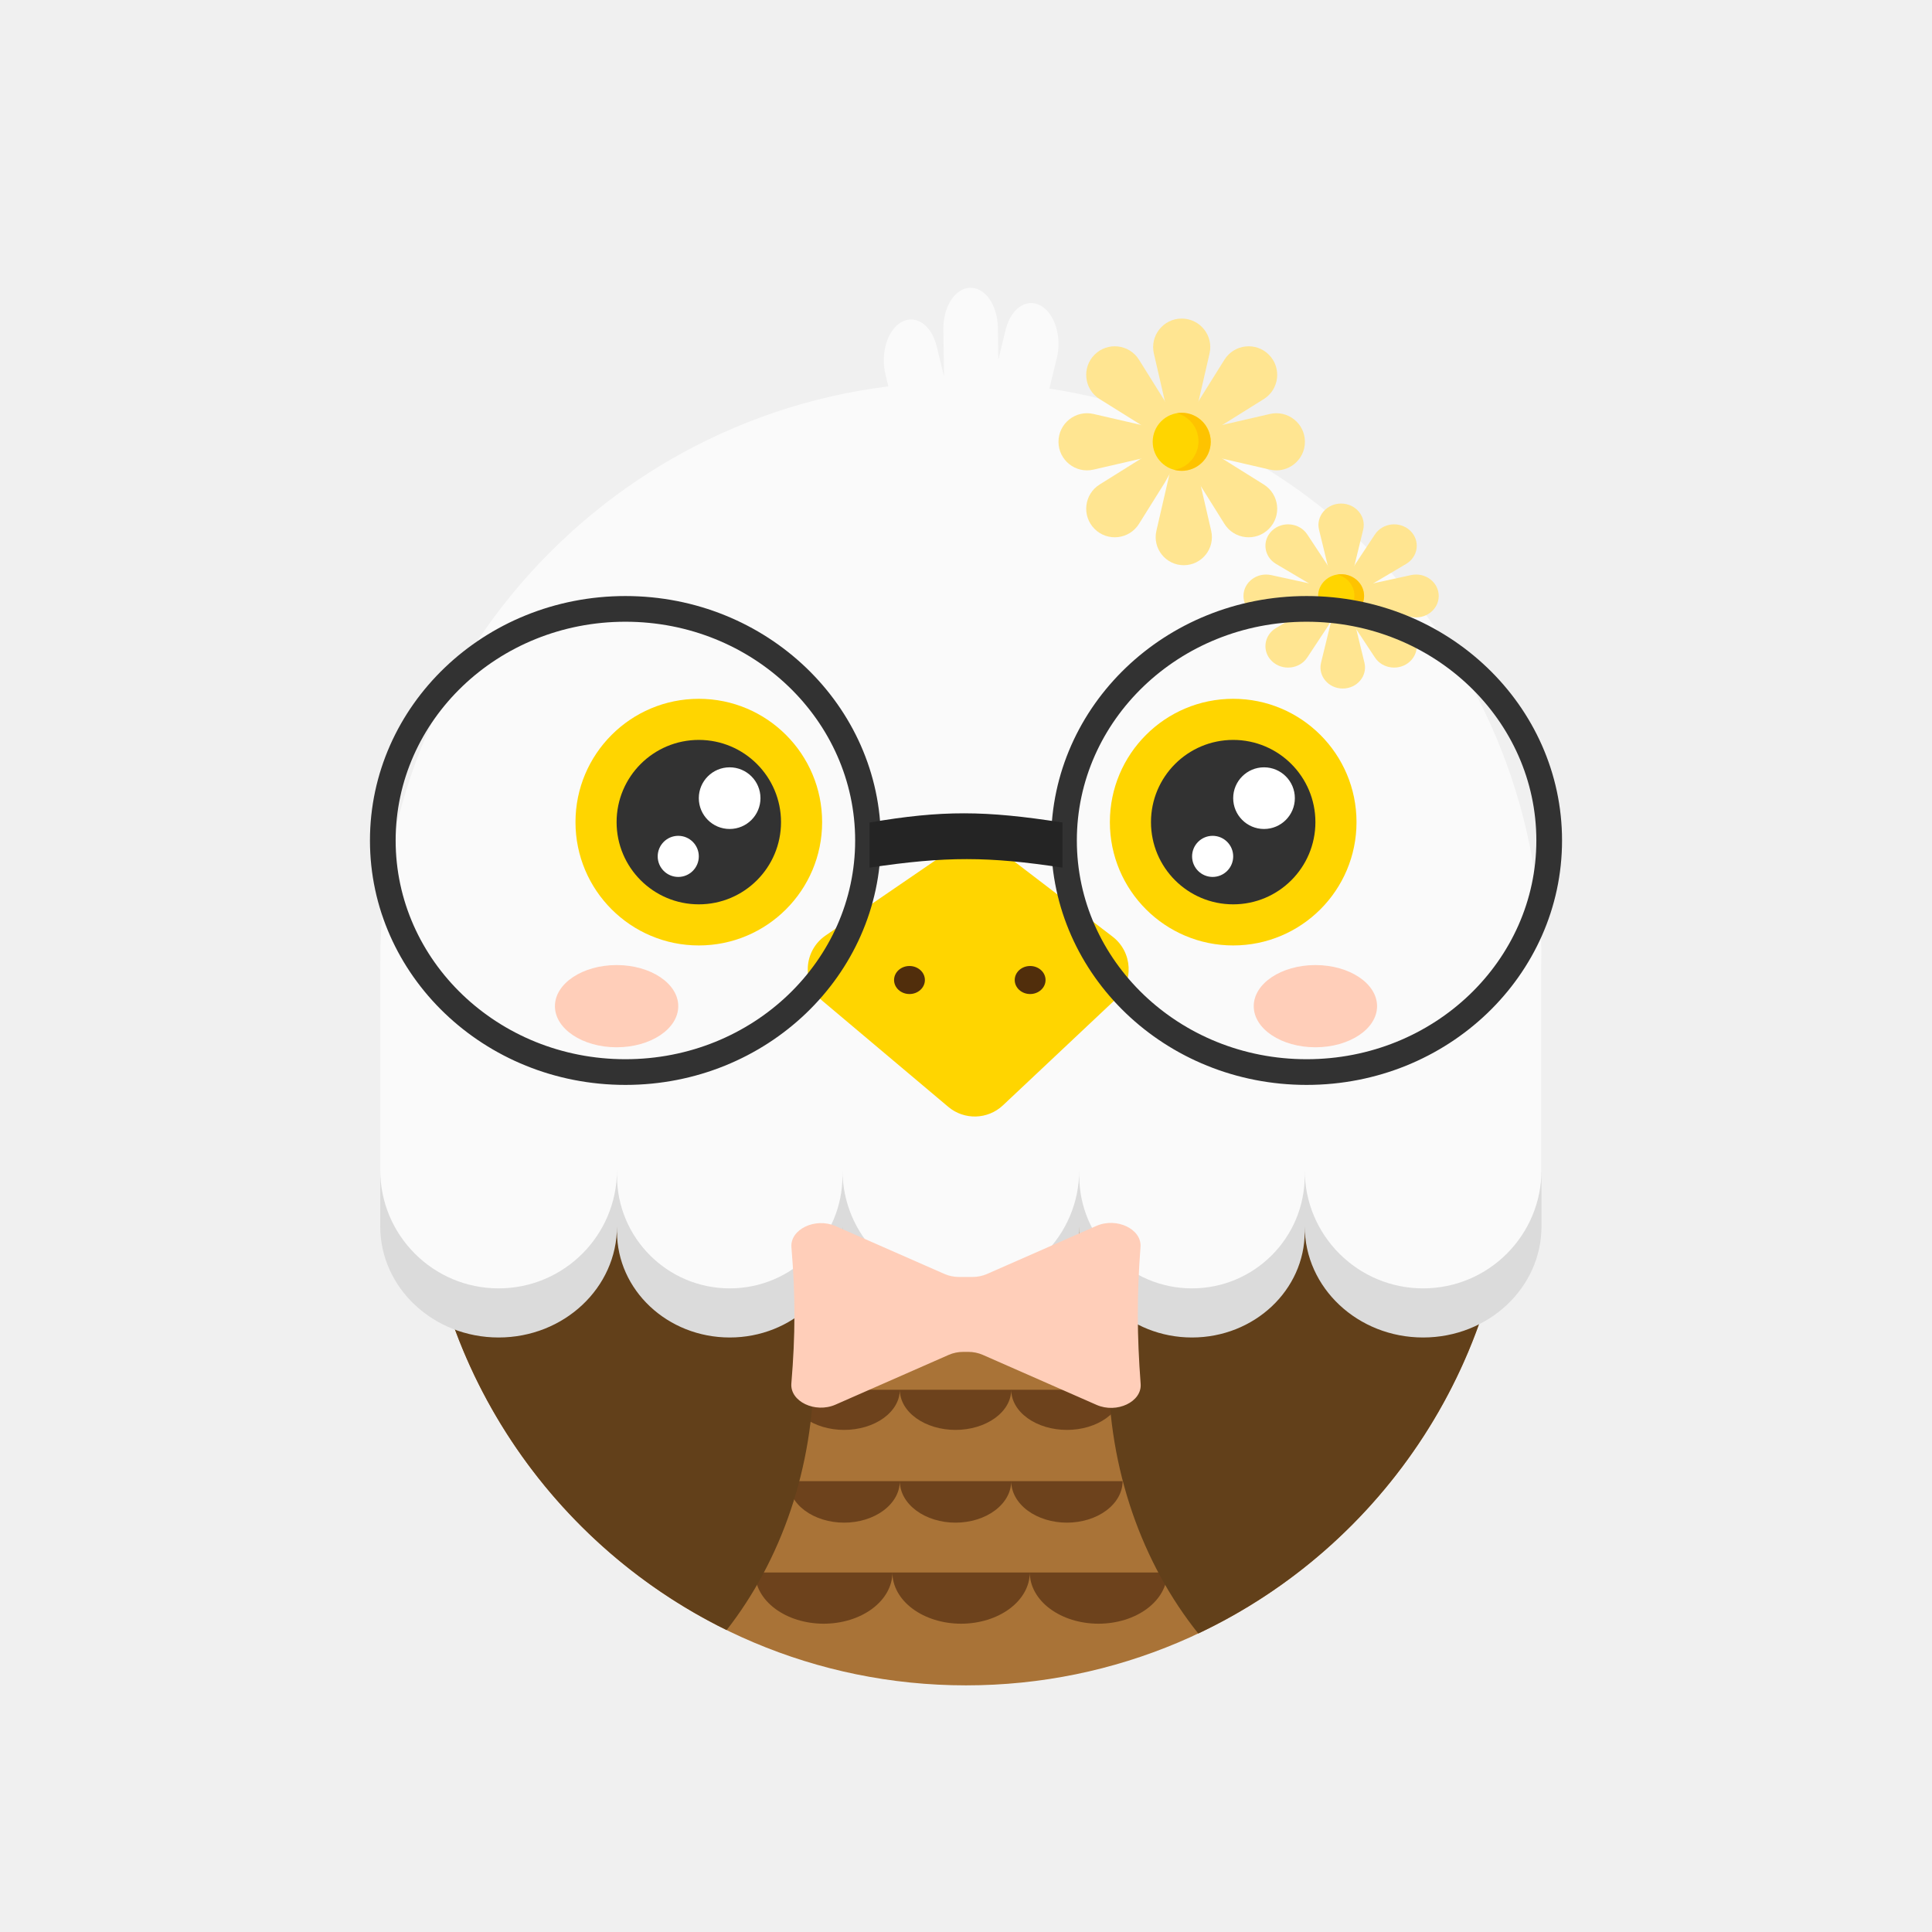
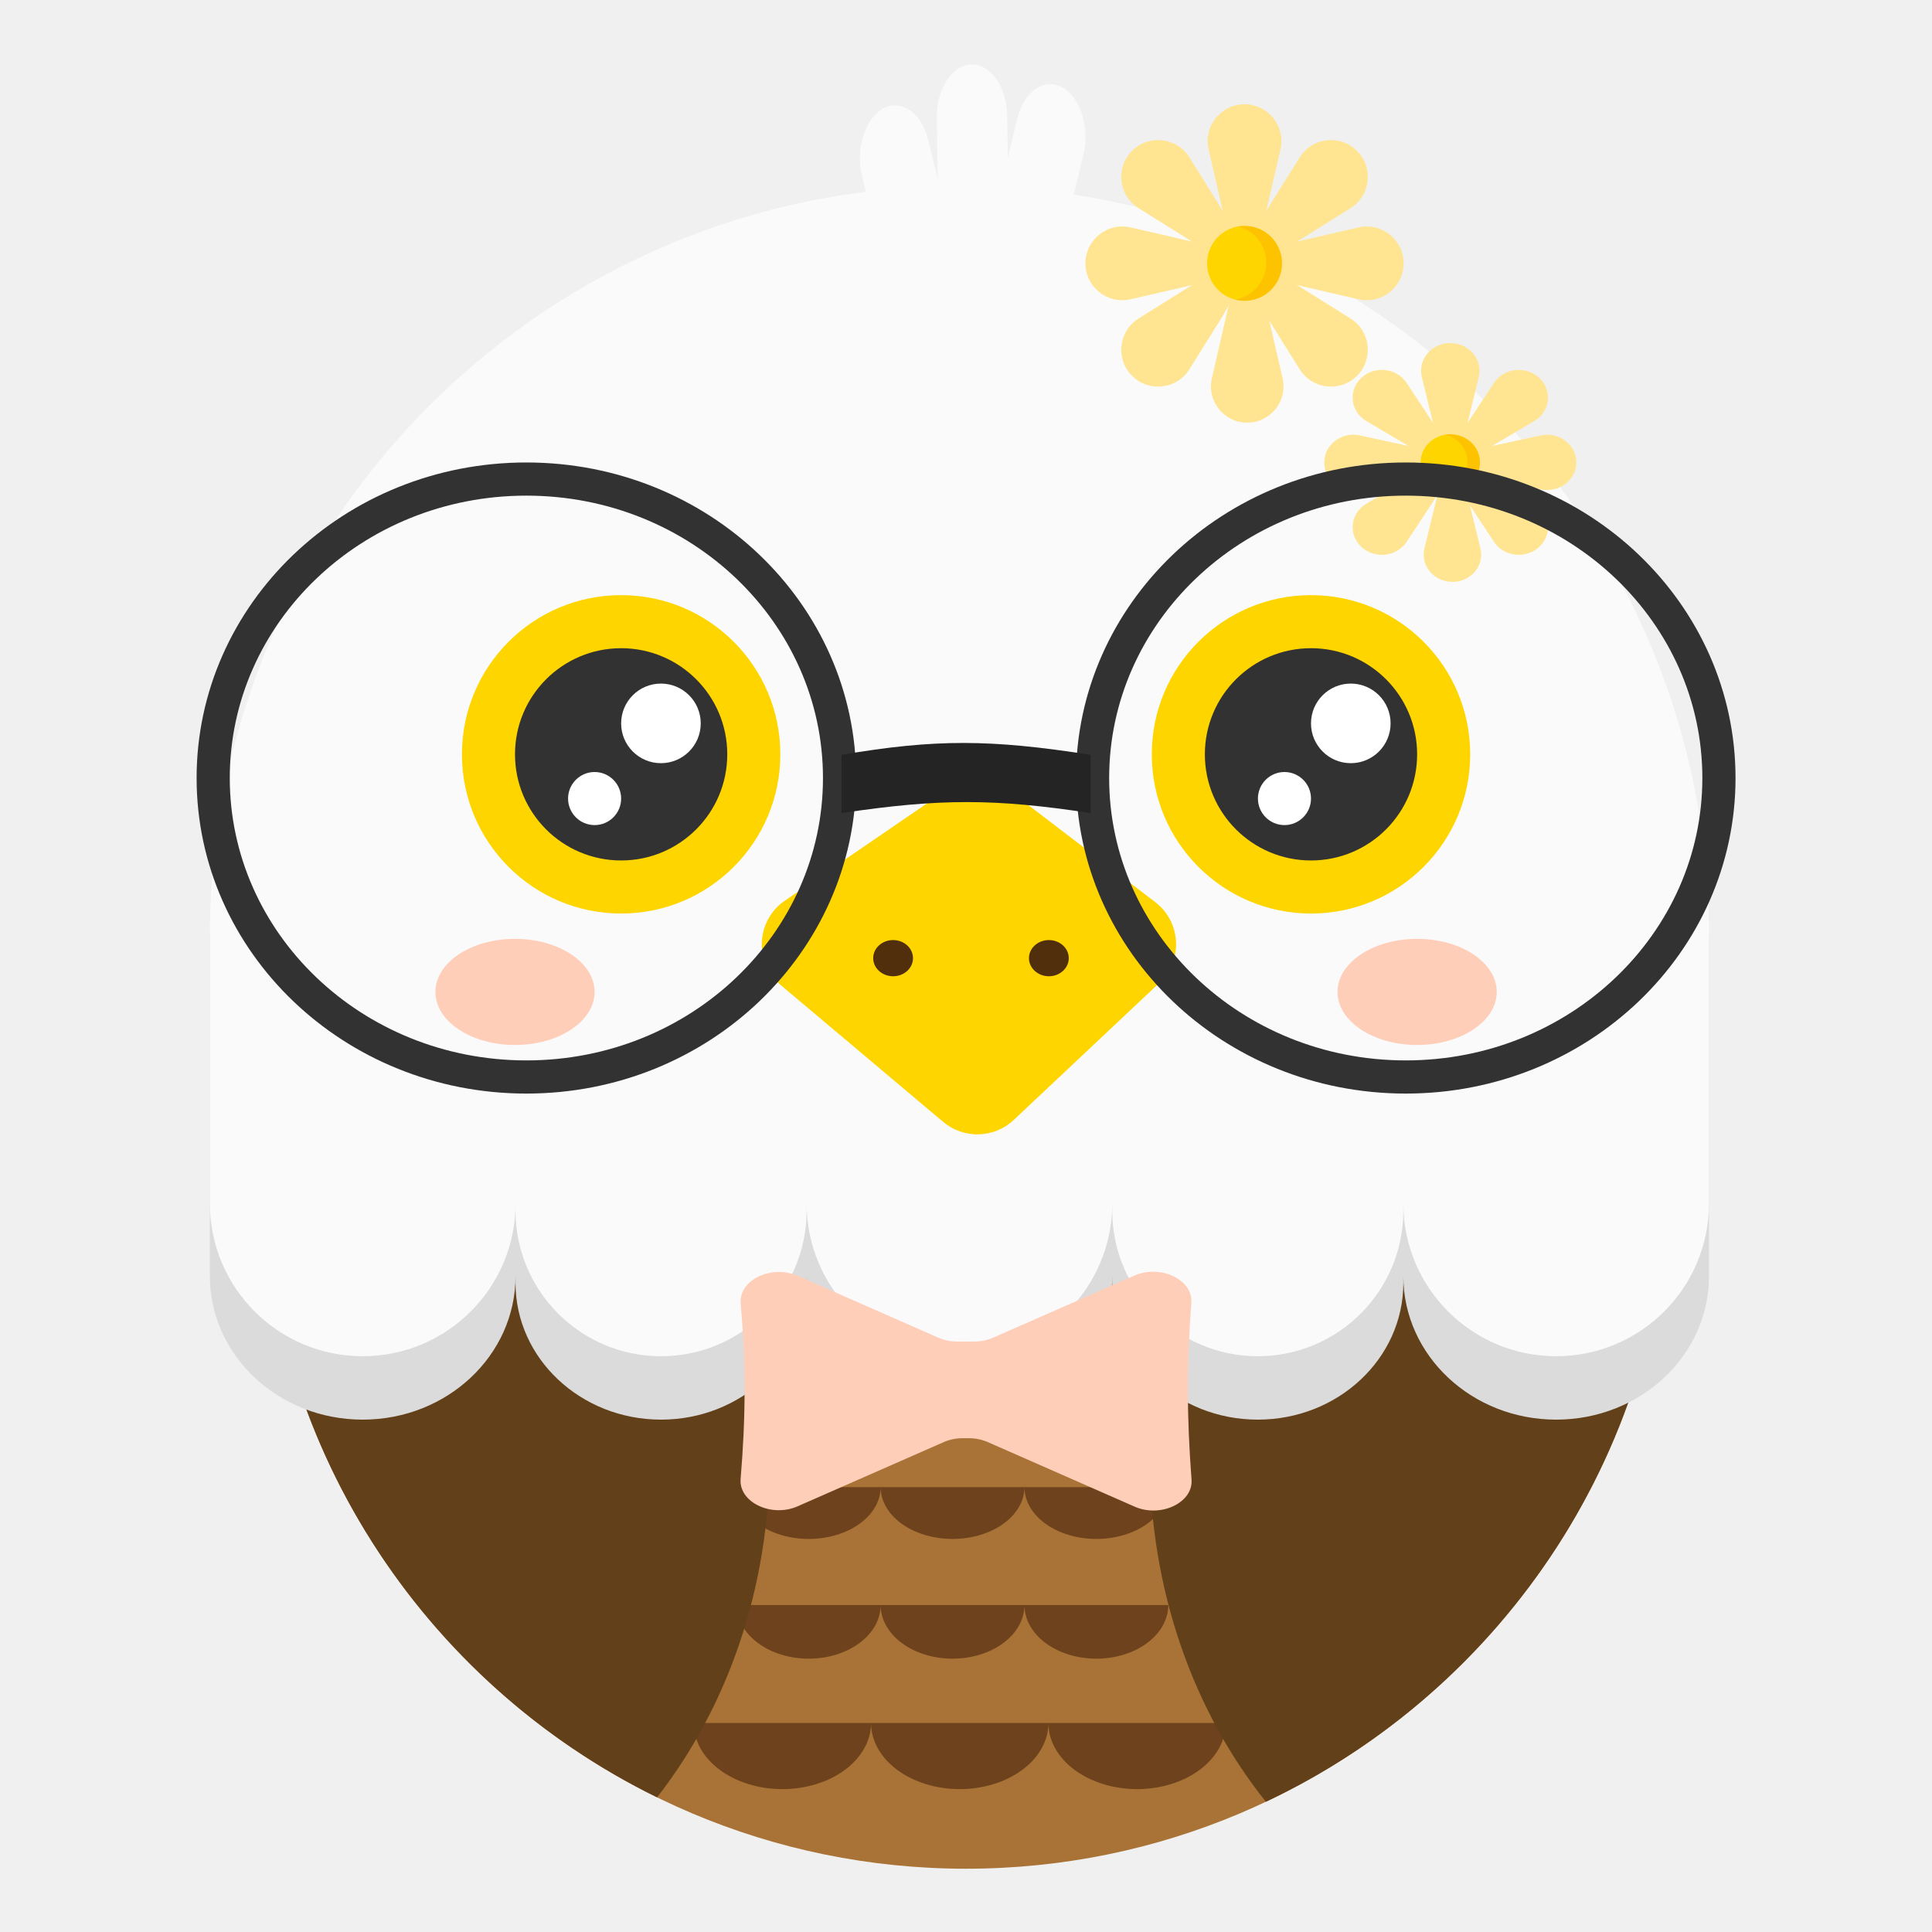
- <svg xmlns="http://www.w3.org/2000/svg" width="800px" height="800px" viewBox="-10 0 188 188" fill="none">
+ <svg xmlns="http://www.w3.org/2000/svg" width="800px" height="800px" viewBox="11.18 23.14 145.63 145.63" fill="none">
  <path d="M81.797 32.061C81.765 29.866 82.927 28.048 84.393 28.001C85.858 27.954 87.071 29.695 87.103 31.89L87.147 35.005L87.852 32.105C88.353 30.041 89.876 28.977 91.253 29.728C92.63 30.479 93.341 32.761 92.839 34.824L90.419 44.786C89.918 46.849 88.395 47.913 87.018 47.162C86.577 46.922 86.204 46.525 85.918 46.028C85.546 46.347 85.118 46.535 84.659 46.55C84.284 46.562 83.924 46.456 83.597 46.256C83.353 47.377 82.779 48.324 81.982 48.759C80.605 49.51 79.082 48.446 78.581 46.383L76.161 36.421C75.659 34.358 76.37 32.076 77.747 31.325C79.124 30.574 80.647 31.638 81.148 33.701L81.863 36.644L81.797 32.061Z" fill="#FAFAFA" />
  <path d="M31 111C31 140.271 54.729 164 84 164C113.271 164 137 140.271 137 111V97H31V111Z" fill="#A97337" />
  <g style="mix-blend-mode:multiply">
    <path fill-rule="evenodd" clip-rule="evenodd" d="M77.561 144.126C77.561 144.657 77.42 145.182 77.148 145.672C76.876 146.163 76.476 146.608 75.973 146.983C75.47 147.359 74.872 147.656 74.215 147.859C73.557 148.062 72.852 148.167 72.141 148.167C71.429 148.167 70.724 148.062 70.066 147.859C69.409 147.656 68.811 147.359 68.308 146.983C67.805 146.608 67.405 146.163 67.133 145.672C66.861 145.182 66.721 144.657 66.721 144.126L72.141 144.126H77.561ZM88.4 144.134C88.399 144.662 88.259 145.185 87.988 145.672C87.716 146.163 87.316 146.608 86.813 146.983C86.31 147.359 85.712 147.656 85.055 147.859C84.397 148.062 83.692 148.167 82.981 148.167C82.269 148.167 81.564 148.062 80.906 147.859C80.249 147.656 79.651 147.359 79.148 146.983C78.645 146.608 78.246 146.163 77.973 145.672C77.701 145.182 77.561 144.657 77.561 144.126L82.981 144.126L88.4 144.126L88.4 144.126H93.82H99.24C99.24 144.657 99.1 145.182 98.828 145.672C98.556 146.163 98.156 146.608 97.653 146.983C97.15 147.359 96.552 147.656 95.895 147.859C95.237 148.062 94.532 148.167 93.82 148.167C93.109 148.167 92.404 148.062 91.746 147.859C91.089 147.656 90.491 147.359 89.988 146.983C89.485 146.608 89.085 146.163 88.813 145.672C88.542 145.185 88.402 144.662 88.4 144.134Z" fill="#4B2807" fill-opacity="0.5" />
  </g>
  <g style="mix-blend-mode:multiply">
    <path fill-rule="evenodd" clip-rule="evenodd" d="M77.561 135.236C77.561 135.749 77.42 136.257 77.148 136.731C76.876 137.205 76.476 137.635 75.973 137.998C75.47 138.361 74.872 138.648 74.215 138.845C73.557 139.041 72.852 139.142 72.141 139.142C71.429 139.142 70.724 139.041 70.066 138.845C69.409 138.648 68.811 138.361 68.308 137.998C67.805 137.635 67.405 137.205 67.133 136.731C66.861 136.257 66.721 135.749 66.721 135.236L72.141 135.236H77.561ZM88.4 135.244C88.399 135.754 88.259 136.259 87.988 136.731C87.716 137.205 87.316 137.635 86.813 137.998C86.31 138.361 85.712 138.648 85.055 138.845C84.397 139.041 83.692 139.142 82.981 139.142C82.269 139.142 81.564 139.041 80.906 138.845C80.249 138.648 79.651 138.361 79.148 137.998C78.645 137.635 78.246 137.205 77.973 136.731C77.701 136.257 77.561 135.749 77.561 135.236L82.981 135.236L88.4 135.236L88.4 135.236H93.82H99.24C99.24 135.749 99.1 136.257 98.828 136.731C98.556 137.205 98.156 137.635 97.653 137.998C97.15 138.361 96.552 138.648 95.895 138.845C95.237 139.041 94.532 139.142 93.82 139.142C93.109 139.142 92.404 139.041 91.746 138.845C91.089 138.648 90.491 138.361 89.988 137.998C89.485 137.635 89.085 137.205 88.813 136.731C88.542 136.259 88.402 135.754 88.4 135.244Z" fill="#4B2807" fill-opacity="0.5" />
  </g>
  <g style="mix-blend-mode:multiply">
    <path fill-rule="evenodd" clip-rule="evenodd" d="M76.838 153.016V153.016L83.522 153.016H90.207C90.207 154.338 89.503 155.606 88.249 156.54C86.996 157.475 85.295 158 83.522 158C81.75 158 80.049 157.475 78.796 156.54C77.544 155.607 76.84 154.342 76.838 153.022C76.837 153.675 76.664 154.321 76.329 154.923C75.993 155.528 75.501 156.077 74.88 156.54C74.259 157.003 73.522 157.37 72.711 157.621C71.9 157.871 71.031 158 70.153 158C69.275 158 68.406 157.871 67.595 157.621C66.784 157.37 66.047 157.003 65.426 156.54C64.806 156.077 64.313 155.528 63.977 154.923C63.641 154.319 63.468 153.671 63.468 153.016L70.153 153.016H76.838ZM103.068 154.923C103.404 154.319 103.577 153.671 103.577 153.016H96.892L90.207 153.016C90.207 153.671 90.38 154.319 90.716 154.923C91.052 155.528 91.544 156.077 92.165 156.54C92.786 157.003 93.523 157.37 94.334 157.621C95.145 157.871 96.014 158 96.892 158C97.77 158 98.639 157.871 99.45 157.621C100.261 157.37 100.998 157.003 101.619 156.54C102.239 156.077 102.732 155.528 103.068 154.923Z" fill="#4B2807" fill-opacity="0.5" />
  </g>
  <path fill-rule="evenodd" clip-rule="evenodd" d="M47.152 97H31V111C31 131.914 43.114 149.999 60.708 158.621C65.982 151.865 69.198 142.872 69.198 133C69.198 116.28 59.971 102.082 47.152 97ZM119.893 97H137V111C137 132.188 124.567 150.471 106.6 158.954C101.17 152.162 97.847 143.035 97.847 133C97.847 116.28 107.074 102.082 119.893 97Z" fill="#62401A" />
  <path d="M83.5 41.942C52.837 41.942 27.879 64.878 27.023 93.477C27.008 93.704 27 93.932 27 94.162V119.332C27 125.306 32.157 130.149 38.519 130.149C44.881 130.149 50.039 125.306 50.039 119.332V109.853L50.039 119.847C50.039 125.536 54.951 130.149 61.01 130.149C67.069 130.149 71.981 125.536 71.981 119.847L71.981 109.853V119.332C71.981 125.306 77.138 130.149 83.5 130.149C89.862 130.149 95.019 125.306 95.019 119.332L95.019 119.847C95.019 125.536 99.931 130.149 105.99 130.149C112.049 130.149 116.961 125.536 116.961 119.847V119.354C116.974 125.318 122.126 130.149 128.481 130.149C134.843 130.149 140 125.306 140 119.332V94.162C140 93.932 139.992 93.704 139.977 93.477C139.121 64.878 114.163 41.942 83.5 41.942Z" fill="#DBDBDB" />
  <path fill-rule="evenodd" clip-rule="evenodd" d="M83.5 37.162C52.296 37.162 27 62.458 27 93.662V96.519V105.074V113.85C27 120.212 32.157 125.369 38.519 125.369C44.881 125.369 50.039 120.212 50.039 113.85V105.074L50.039 114.398C50.039 120.457 54.951 125.369 61.01 125.369C67.069 125.369 71.981 120.457 71.981 114.398L71.981 105.074V113.85C71.981 120.212 77.138 125.369 83.5 125.369C89.852 125.369 95.003 120.228 95.019 113.88V114.398C95.019 120.457 99.931 125.369 105.99 125.369C112.049 125.369 116.961 120.457 116.961 114.398L116.961 113.85C116.961 120.212 122.119 125.369 128.481 125.369C134.843 125.369 140 120.212 140 113.85V105.074V96.519V93.662C140 62.458 114.704 37.162 83.5 37.162Z" fill="#FAFAFA" />
  <path d="M86.042 123.97C85.611 124.16 85.121 124.26 84.623 124.26H83.33C82.832 124.26 82.343 124.16 81.912 123.97L71.313 119.312C69.326 118.439 66.868 119.63 67.013 121.372C67.408 126.125 67.4 129.873 67.006 134.627C66.862 136.368 69.318 137.555 71.302 136.683L82.326 131.838C82.757 131.648 83.247 131.549 83.745 131.549H84.209C84.707 131.549 85.196 131.648 85.628 131.838L96.706 136.707C98.679 137.574 101.125 136.404 100.995 134.672C100.637 129.884 100.62 126.122 100.981 121.337C101.112 119.601 98.662 118.424 96.684 119.293L86.042 123.97Z" fill="#FFCEB9" />
  <path d="M70.025 97.389C68.002 95.686 68.16 92.522 70.343 91.029L82.611 82.635C84.037 81.659 85.927 81.709 87.299 82.758L98.258 91.138C100.218 92.638 100.367 95.537 98.57 97.229L87.594 107.559C86.115 108.95 83.829 109.014 82.276 107.706L70.025 97.389Z" fill="#FFD500" />
  <ellipse cx="78.5" cy="95.364" rx="1.5" ry="1.364" fill="#512E0C" />
  <ellipse cx="90.241" cy="95.364" rx="1.5" ry="1.364" fill="#512E0C" />
  <circle cx="58" cy="80" r="12" fill="#FFD500" />
  <circle cx="58" cy="80" r="8" fill="#323232" />
  <circle cx="61" cy="77.667" r="3" fill="white" />
  <circle cx="56" cy="83.333" r="2" fill="white" />
  <circle cx="110" cy="80" r="12" fill="#FFD500" />
  <circle cx="110" cy="80" r="8" fill="#323232" />
  <circle cx="113" cy="77.667" r="3" fill="white" />
  <circle cx="108" cy="83.333" r="2" fill="white" />
  <ellipse cx="50" cy="97.909" rx="6" ry="4" fill="#FFCEB9" />
  <ellipse cx="118" cy="97.909" rx="6" ry="4" fill="#FFCEB9" />
  <path d="M121.577 55.94L122.646 51.553C122.964 50.247 121.916 49 120.5 49C119.084 49 118.036 50.247 118.354 51.553L119.423 55.94L119.945 58.18L121.219 58.102L121.577 55.94Z" fill="#FFE591" />
  <path d="M122.669 59.012L127.303 60.024C128.683 60.325 130 59.333 130 57.993C130 56.652 128.683 55.66 127.303 55.961L122.669 56.973L120.412 57.412V58.422L122.669 59.012Z" fill="#FFE591" />
  <path d="M118.331 59.012L113.697 60.024C112.317 60.325 111 59.333 111 57.993C111 56.652 112.317 55.66 113.697 55.962L118.331 56.973L119.849 57.32L120.138 58.62L118.331 59.012Z" fill="#FFE591" />
  <path d="M119.199 55.02L117.207 52.003C116.456 50.866 114.784 50.686 113.782 51.634C112.781 52.582 112.972 54.165 114.172 54.875L117.359 56.761L119.614 58.18L120.5 57.304L119.199 55.02Z" fill="#FFE591" />
  <path d="M123.641 56.761L126.828 54.875C128.028 54.165 128.219 52.582 127.218 51.634C126.216 50.686 124.544 50.866 123.793 52.003L121.801 55.02L120.139 57.546L120.979 58.657L123.641 56.761Z" fill="#FFE591" />
  <path d="M123.641 59.224L126.828 61.11C128.028 61.821 128.219 63.404 127.218 64.351C126.216 65.299 124.544 65.119 123.793 63.982L121.801 60.965L120.237 58.96L121.51 57.847L123.641 59.224Z" fill="#FFE591" />
  <path d="M119.199 60.966L117.207 63.982C116.456 65.119 114.784 65.299 113.782 64.351C112.781 63.404 112.972 61.821 114.172 61.11L117.359 59.224L120.138 57.617L120.851 58.184L119.199 60.966Z" fill="#FFE591" />
  <path d="M121.72 60.171L122.772 64.488C123.085 65.773 122.054 67 120.66 67C119.267 67 118.236 65.773 118.549 64.488L119.601 60.171L120.005 57.832L121.031 57.726L121.72 60.171Z" fill="#FFE591" />
  <path d="M120.5 60.11C121.736 60.11 122.737 59.162 122.737 57.993C122.737 56.824 121.736 55.876 120.5 55.876C119.265 55.876 118.263 56.824 118.263 57.993C118.263 59.162 119.265 60.11 120.5 60.11Z" fill="#FFD500" />
  <g style="mix-blend-mode:multiply">
    <path fill-rule="evenodd" clip-rule="evenodd" d="M119.934 60.042C120.115 60.087 120.305 60.11 120.5 60.11C121.736 60.11 122.737 59.162 122.737 57.993C122.737 56.824 121.736 55.876 120.5 55.876C120.372 55.876 120.246 55.886 120.123 55.906C121.084 56.143 121.794 56.97 121.794 57.955C121.794 59.002 120.99 59.872 119.934 60.042Z" fill="#FED402" fill-opacity="0.5" />
  </g>
  <path d="M106.349 40.253L107.698 34.404C108.1 32.662 106.777 31 104.99 31C103.203 31 101.88 32.662 102.282 34.404L103.631 40.253L104.29 43.24L105.898 43.136L106.349 40.253Z" fill="#FFE591" />
  <path d="M107.728 44.349L113.577 45.698C115.318 46.1 116.98 44.777 116.98 42.99C116.98 41.203 115.318 39.88 113.577 40.282L107.728 41.631L104.879 42.216V43.562L107.728 44.349Z" fill="#FFE591" />
  <path d="M102.253 44.349L96.404 45.698C94.662 46.1 93 44.777 93 42.99C93 41.203 94.662 39.88 96.404 40.282L102.253 41.631L104.168 42.094L104.534 43.827L102.253 44.349Z" fill="#FFE591" />
  <path d="M103.348 39.026L100.834 35.004C99.886 33.488 97.776 33.248 96.512 34.512C95.248 35.776 95.488 37.886 97.004 38.834L101.026 41.348L103.872 43.24L104.99 42.072L103.348 39.026Z" fill="#FFE591" />
  <path d="M108.954 41.348L112.977 38.834C114.492 37.886 114.732 35.776 113.469 34.512C112.205 33.248 110.094 33.488 109.147 35.004L106.632 39.026L104.534 42.395L105.595 43.876L108.954 41.348Z" fill="#FFE591" />
  <path d="M108.954 44.632L112.977 47.147C114.492 48.094 114.732 50.205 113.469 51.468C112.205 52.732 110.094 52.492 109.147 50.977L106.632 46.954L104.658 44.279L106.265 42.797L108.954 44.632Z" fill="#FFE591" />
  <path d="M103.348 46.954L100.834 50.977C99.886 52.492 97.776 52.732 96.512 51.469C95.248 50.205 95.488 48.094 97.004 47.147L101.026 44.632L104.534 42.49L105.434 43.245L103.348 46.954Z" fill="#FFE591" />
  <path d="M106.53 45.895L107.858 51.65C108.253 53.364 106.951 55 105.193 55C103.434 55 102.132 53.364 102.528 51.65L103.855 45.895L104.366 42.776L105.66 42.635L106.53 45.895Z" fill="#FFE591" />
  <path d="M104.991 45.814C106.55 45.814 107.814 44.55 107.814 42.991C107.814 41.431 106.55 40.167 104.991 40.167C103.431 40.167 102.167 41.431 102.167 42.991C102.167 44.55 103.431 45.814 104.991 45.814Z" fill="#FFD500" />
  <g style="mix-blend-mode:multiply">
    <path fill-rule="evenodd" clip-rule="evenodd" d="M104.276 45.722C104.504 45.782 104.744 45.814 104.991 45.814C106.55 45.814 107.814 44.55 107.814 42.991C107.814 41.431 106.55 40.167 104.991 40.167C104.828 40.167 104.669 40.181 104.515 40.207C105.728 40.524 106.623 41.627 106.623 42.939C106.623 44.336 105.608 45.496 104.276 45.722Z" fill="#FED402" fill-opacity="0.5" />
  </g>
  <path d="M74.464 81.786C74.464 94.18 63.947 104.321 50.857 104.321C37.767 104.321 27.25 94.18 27.25 81.786C27.25 69.391 37.767 59.25 50.857 59.25C63.947 59.25 74.464 69.391 74.464 81.786Z" stroke="#323232" stroke-width="2.5" />
  <path d="M140.75 81.786C140.75 94.18 130.233 104.321 117.143 104.321C104.053 104.321 93.536 94.18 93.536 81.786C93.536 69.391 104.053 59.25 117.143 59.25C130.233 59.25 140.75 69.391 140.75 81.786Z" stroke="#323232" stroke-width="2.5" />
  <path d="M74.609 80.038C81.683 78.834 85.835 78.855 93.391 80.038V84.428C86.175 83.331 82.061 83.315 74.609 84.428V80.038Z" fill="#242424" />
</svg>
